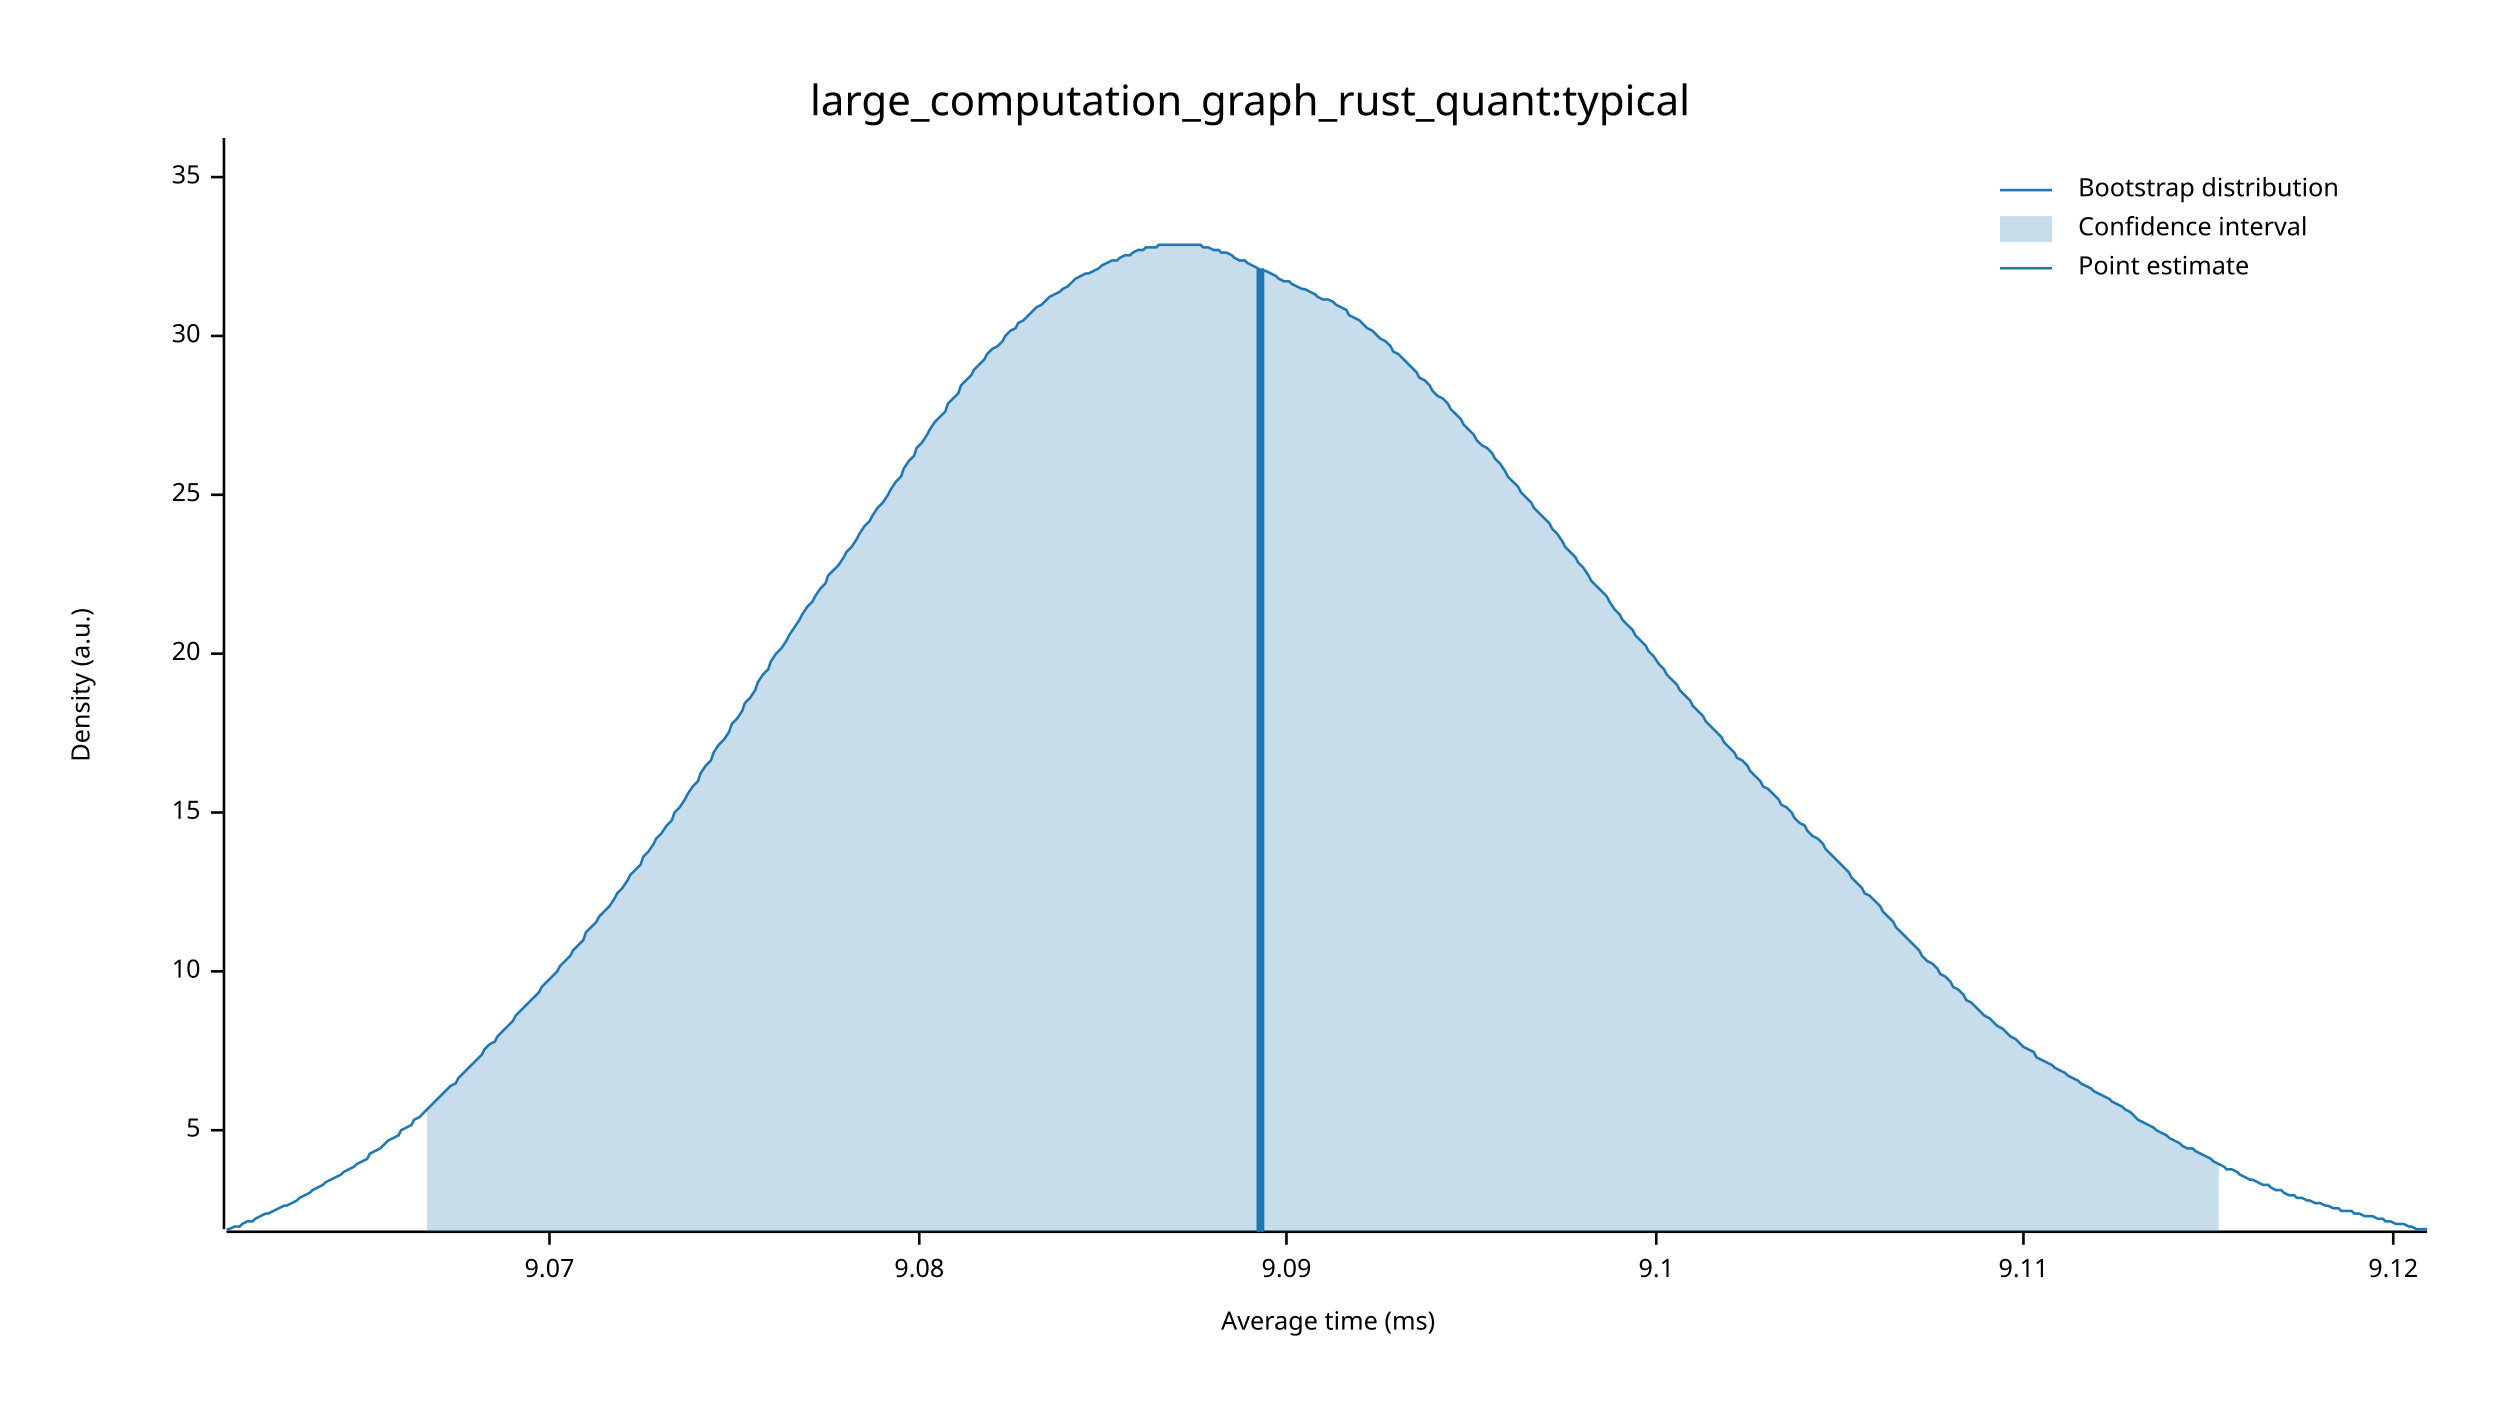
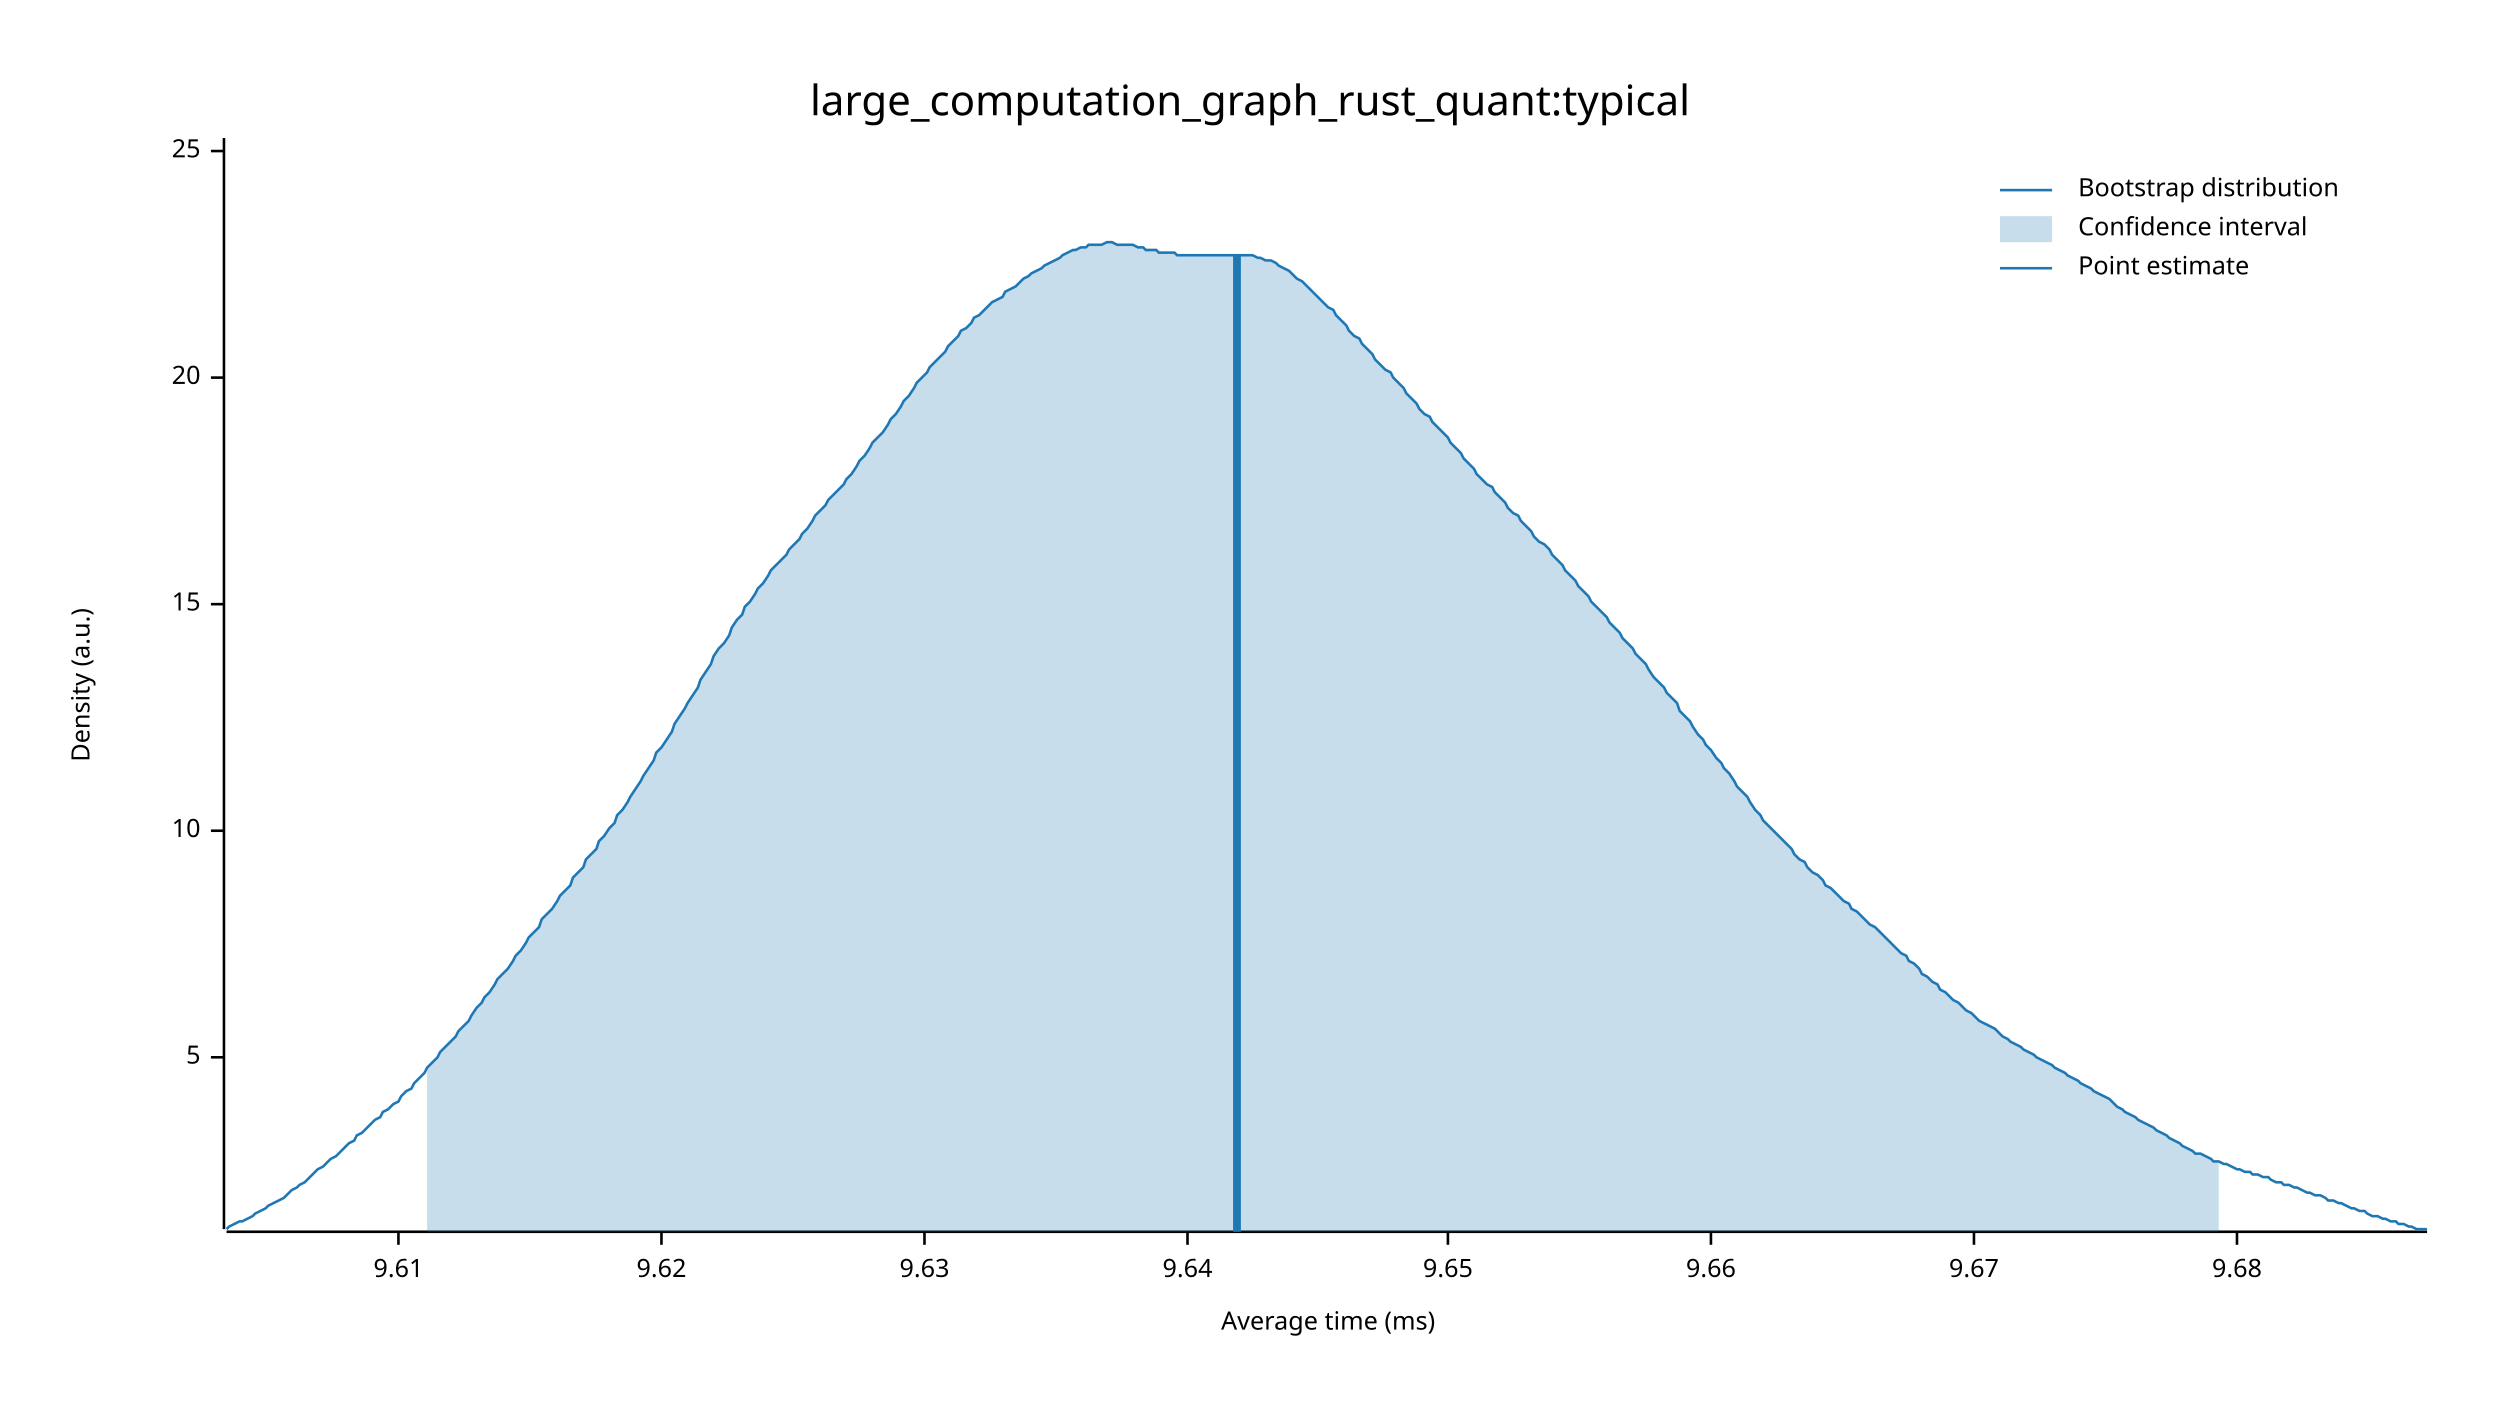
<svg xmlns="http://www.w3.org/2000/svg" width="960" height="540" viewBox="0 0 960 540">
  <text x="480" y="32" dy="0.76em" text-anchor="middle" font-family="sans-serif" font-size="16.129" opacity="1" fill="#000000">
large_computation_graph_rust_quant:typical
</text>
  <text x="27" y="263" dy="0.76em" text-anchor="middle" font-family="sans-serif" font-size="9.677" opacity="1" fill="#000000" transform="rotate(270, 27, 263)">
Density (a.u.)
</text>
  <text x="510" y="513" dy="-0.5ex" text-anchor="middle" font-family="sans-serif" font-size="9.677" opacity="1" fill="#000000">
Average time (ms)
</text>
  <polyline fill="none" opacity="1" stroke="#000000" stroke-width="1" points="86,53 86,472 " />
-   <text x="77" y="434" dy="0.5ex" text-anchor="end" font-family="sans-serif" font-size="9.677" opacity="1" fill="#000000">
+   <text x="77" y="406" dy="0.5ex" text-anchor="end" font-family="sans-serif" font-size="9.677" opacity="1" fill="#000000">
5
</text>
-   <polyline fill="none" opacity="1" stroke="#000000" stroke-width="1" points="81,434 86,434 " />
-   <text x="77" y="373" dy="0.5ex" text-anchor="end" font-family="sans-serif" font-size="9.677" opacity="1" fill="#000000">
+   <polyline fill="none" opacity="1" stroke="#000000" stroke-width="1" points="81,406 86,406 " />
+   <text x="77" y="319" dy="0.5ex" text-anchor="end" font-family="sans-serif" font-size="9.677" opacity="1" fill="#000000">
10
</text>
-   <polyline fill="none" opacity="1" stroke="#000000" stroke-width="1" points="81,373 86,373 " />
-   <text x="77" y="312" dy="0.5ex" text-anchor="end" font-family="sans-serif" font-size="9.677" opacity="1" fill="#000000">
+   <polyline fill="none" opacity="1" stroke="#000000" stroke-width="1" points="81,319 86,319 " />
+   <text x="77" y="232" dy="0.5ex" text-anchor="end" font-family="sans-serif" font-size="9.677" opacity="1" fill="#000000">
15
</text>
-   <polyline fill="none" opacity="1" stroke="#000000" stroke-width="1" points="81,312 86,312 " />
-   <text x="77" y="251" dy="0.5ex" text-anchor="end" font-family="sans-serif" font-size="9.677" opacity="1" fill="#000000">
+   <polyline fill="none" opacity="1" stroke="#000000" stroke-width="1" points="81,232 86,232 " />
+   <text x="77" y="145" dy="0.5ex" text-anchor="end" font-family="sans-serif" font-size="9.677" opacity="1" fill="#000000">
20
</text>
-   <polyline fill="none" opacity="1" stroke="#000000" stroke-width="1" points="81,251 86,251 " />
-   <text x="77" y="190" dy="0.5ex" text-anchor="end" font-family="sans-serif" font-size="9.677" opacity="1" fill="#000000">
+   <polyline fill="none" opacity="1" stroke="#000000" stroke-width="1" points="81,145 86,145 " />
+   <text x="77" y="58" dy="0.5ex" text-anchor="end" font-family="sans-serif" font-size="9.677" opacity="1" fill="#000000">
25
</text>
-   <polyline fill="none" opacity="1" stroke="#000000" stroke-width="1" points="81,190 86,190 " />
-   <text x="77" y="129" dy="0.5ex" text-anchor="end" font-family="sans-serif" font-size="9.677" opacity="1" fill="#000000">
- 30
+   <polyline fill="none" opacity="1" stroke="#000000" stroke-width="1" points="81,58 86,58 " />
+   <polyline fill="none" opacity="1" stroke="#000000" stroke-width="1" points="87,473 932,473 " />
+   <text x="153" y="483" dy="0.76em" text-anchor="middle" font-family="sans-serif" font-size="9.677" opacity="1" fill="#000000">
+ 9.61
</text>
-   <polyline fill="none" opacity="1" stroke="#000000" stroke-width="1" points="81,129 86,129 " />
-   <text x="77" y="68" dy="0.5ex" text-anchor="end" font-family="sans-serif" font-size="9.677" opacity="1" fill="#000000">
- 35
+   <polyline fill="none" opacity="1" stroke="#000000" stroke-width="1" points="153,473 153,478 " />
+   <text x="254" y="483" dy="0.76em" text-anchor="middle" font-family="sans-serif" font-size="9.677" opacity="1" fill="#000000">
+ 9.62
</text>
-   <polyline fill="none" opacity="1" stroke="#000000" stroke-width="1" points="81,68 86,68 " />
-   <polyline fill="none" opacity="1" stroke="#000000" stroke-width="1" points="87,473 932,473 " />
-   <text x="211" y="483" dy="0.76em" text-anchor="middle" font-family="sans-serif" font-size="9.677" opacity="1" fill="#000000">
- 9.07
+   <polyline fill="none" opacity="1" stroke="#000000" stroke-width="1" points="254,473 254,478 " />
+   <text x="355" y="483" dy="0.76em" text-anchor="middle" font-family="sans-serif" font-size="9.677" opacity="1" fill="#000000">
+ 9.63
</text>
-   <polyline fill="none" opacity="1" stroke="#000000" stroke-width="1" points="211,473 211,478 " />
-   <text x="353" y="483" dy="0.76em" text-anchor="middle" font-family="sans-serif" font-size="9.677" opacity="1" fill="#000000">
- 9.08
+   <polyline fill="none" opacity="1" stroke="#000000" stroke-width="1" points="355,473 355,478 " />
+   <text x="456" y="483" dy="0.76em" text-anchor="middle" font-family="sans-serif" font-size="9.677" opacity="1" fill="#000000">
+ 9.64
</text>
-   <polyline fill="none" opacity="1" stroke="#000000" stroke-width="1" points="353,473 353,478 " />
-   <text x="494" y="483" dy="0.76em" text-anchor="middle" font-family="sans-serif" font-size="9.677" opacity="1" fill="#000000">
- 9.09
+   <polyline fill="none" opacity="1" stroke="#000000" stroke-width="1" points="456,473 456,478 " />
+   <text x="556" y="483" dy="0.76em" text-anchor="middle" font-family="sans-serif" font-size="9.677" opacity="1" fill="#000000">
+ 9.65
</text>
-   <polyline fill="none" opacity="1" stroke="#000000" stroke-width="1" points="494,473 494,478 " />
-   <text x="636" y="483" dy="0.76em" text-anchor="middle" font-family="sans-serif" font-size="9.677" opacity="1" fill="#000000">
- 9.1
+   <polyline fill="none" opacity="1" stroke="#000000" stroke-width="1" points="556,473 556,478 " />
+   <text x="657" y="483" dy="0.76em" text-anchor="middle" font-family="sans-serif" font-size="9.677" opacity="1" fill="#000000">
+ 9.66
</text>
-   <polyline fill="none" opacity="1" stroke="#000000" stroke-width="1" points="636,473 636,478 " />
-   <text x="777" y="483" dy="0.76em" text-anchor="middle" font-family="sans-serif" font-size="9.677" opacity="1" fill="#000000">
- 9.11
+   <polyline fill="none" opacity="1" stroke="#000000" stroke-width="1" points="657,473 657,478 " />
+   <text x="758" y="483" dy="0.76em" text-anchor="middle" font-family="sans-serif" font-size="9.677" opacity="1" fill="#000000">
+ 9.67
</text>
-   <polyline fill="none" opacity="1" stroke="#000000" stroke-width="1" points="777,473 777,478 " />
-   <text x="919" y="483" dy="0.76em" text-anchor="middle" font-family="sans-serif" font-size="9.677" opacity="1" fill="#000000">
- 9.12
+   <polyline fill="none" opacity="1" stroke="#000000" stroke-width="1" points="758,473 758,478 " />
+   <text x="859" y="483" dy="0.76em" text-anchor="middle" font-family="sans-serif" font-size="9.677" opacity="1" fill="#000000">
+ 9.68
</text>
-   <polyline fill="none" opacity="1" stroke="#000000" stroke-width="1" points="919,473 919,478 " />
-   <polyline fill="none" opacity="1" stroke="#1F78B4" stroke-width="1" points="87,472 88,472 90,471 92,471 93,470 95,469 97,469 98,468 100,467 102,466 103,466 105,465 107,464 109,463 110,463 112,462 114,461 115,460 117,459 119,458 120,457 122,456 124,455 125,454 127,453 129,452 131,451 132,450 134,449 136,448 137,447 139,446 141,445 142,443 144,442 146,441 147,440 149,438 151,437 153,436 154,434 156,433 158,432 159,430 161,429 163,427 164,426 166,424 168,422 169,421 171,419 173,417 175,416 176,414 178,412 180,410 181,409 183,407 185,405 186,403 188,401 190,400 191,398 193,396 195,394 197,392 198,390 200,388 202,386 203,385 205,383 207,381 208,379 210,377 212,375 214,373 215,371 217,369 219,367 220,365 222,363 224,361 225,358 227,356 229,354 230,352 232,350 234,348 236,345 237,343 239,341 241,338 242,336 244,334 246,332 247,329 249,327 251,324 252,322 254,320 256,317 258,315 259,312 261,310 263,307 264,305 266,302 268,300 269,297 271,294 273,292 274,289 276,286 278,284 280,281 281,278 283,276 285,273 286,270 288,268 290,265 291,262 293,259 295,257 296,254 298,251 300,249 302,246 303,244 305,241 307,238 308,236 310,233 312,231 313,229 315,226 317,224 318,221 320,219 322,217 324,214 325,212 327,210 329,207 330,205 332,202 334,200 335,198 337,195 339,193 341,190 342,188 344,185 346,183 347,180 349,177 351,175 352,172 354,170 356,167 357,165 359,162 361,160 363,158 364,155 366,153 368,151 369,148 371,146 373,144 374,142 376,140 378,138 379,136 381,134 383,133 385,131 386,129 388,127 390,126 391,124 393,123 395,121 396,120 398,118 400,117 401,116 403,114 405,113 407,112 408,111 410,110 412,108 413,107 415,106 417,105 418,105 420,104 422,103 423,102 425,101 427,100 429,100 430,99 432,98 434,98 435,97 437,96 439,96 440,95 442,95 444,95 445,94 447,94 449,94 451,94 452,94 454,94 456,94 457,94 459,94 461,94 462,95 464,95 466,96 468,96 469,97 471,97 473,98 474,99 476,100 478,100 479,101 481,102 483,103 484,104 486,104 488,105 490,106 491,107 493,108 495,108 496,109 498,110 500,111 501,111 503,112 505,113 506,114 508,115 510,115 512,116 513,117 515,118 517,119 518,121 520,122 522,123 523,124 525,126 527,127 528,128 530,130 532,131 534,133 535,135 537,136 539,138 540,139 542,141 544,143 545,145 547,146 549,148 550,150 552,152 554,153 556,155 557,157 559,159 561,161 562,163 564,165 566,167 567,169 569,171 571,172 573,174 574,176 576,178 578,181 579,183 581,185 583,187 584,189 586,191 588,193 589,195 591,197 593,199 595,201 596,203 598,205 600,208 601,210 603,212 605,214 606,216 608,218 610,221 611,223 613,225 615,227 617,229 618,231 620,234 622,236 623,238 625,240 627,242 628,244 630,246 632,248 633,250 635,252 637,255 639,257 640,259 642,261 644,263 645,265 647,267 649,269 650,271 652,273 654,275 655,277 657,279 659,281 661,283 662,285 664,287 666,289 667,291 669,292 671,294 672,296 674,298 676,300 677,302 679,303 681,305 683,307 684,309 686,310 688,312 689,314 691,316 693,317 694,319 696,321 698,322 700,324 701,326 703,328 705,330 706,331 708,333 710,335 711,337 713,339 715,341 716,343 718,344 720,346 722,348 723,350 725,352 727,354 728,356 730,358 732,360 733,361 735,363 737,365 738,367 740,369 742,370 744,372 745,374 747,375 749,377 750,379 752,380 754,382 755,384 757,385 759,387 760,388 762,390 764,391 766,393 767,394 769,395 771,397 772,398 774,399 776,401 777,402 779,403 781,404 782,406 784,407 786,408 788,409 789,410 791,411 793,412 794,413 796,414 798,415 799,416 801,417 803,418 804,419 806,420 808,421 810,422 811,423 813,424 815,425 816,426 818,427 820,429 821,430 823,431 825,432 827,433 828,434 830,435 832,436 833,437 835,438 837,439 838,440 840,441 842,441 843,442 845,443 847,444 849,445 850,446 852,447 854,448 855,449 857,449 859,450 860,451 862,452 864,453 865,453 867,454 869,455 871,455 872,456 874,457 876,457 877,458 879,459 881,459 882,460 884,460 886,461 887,461 889,462 891,462 893,463 894,463 896,464 898,464 899,465 901,465 903,465 904,466 906,466 908,467 909,467 911,467 913,468 915,468 916,469 918,469 920,470 921,470 923,470 925,471 926,471 928,472 930,472 932,472 " />
-   <polygon opacity="0.25" fill="#1F78B4" points="164,426 166,424 168,422 169,421 171,419 173,417 175,416 176,414 178,412 180,410 181,409 183,407 185,405 186,403 188,401 190,400 191,398 193,396 195,394 197,392 198,390 200,388 202,386 203,385 205,383 207,381 208,379 210,377 212,375 214,373 215,371 217,369 219,367 220,365 222,363 224,361 225,358 227,356 229,354 230,352 232,350 234,348 236,345 237,343 239,341 241,338 242,336 244,334 246,332 247,329 249,327 251,324 252,322 254,320 256,317 258,315 259,312 261,310 263,307 264,305 266,302 268,300 269,297 271,294 273,292 274,289 276,286 278,284 280,281 281,278 283,276 285,273 286,270 288,268 290,265 291,262 293,259 295,257 296,254 298,251 300,249 302,246 303,244 305,241 307,238 308,236 310,233 312,231 313,229 315,226 317,224 318,221 320,219 322,217 324,214 325,212 327,210 329,207 330,205 332,202 334,200 335,198 337,195 339,193 341,190 342,188 344,185 346,183 347,180 349,177 351,175 352,172 354,170 356,167 357,165 359,162 361,160 363,158 364,155 366,153 368,151 369,148 371,146 373,144 374,142 376,140 378,138 379,136 381,134 383,133 385,131 386,129 388,127 390,126 391,124 393,123 395,121 396,120 398,118 400,117 401,116 403,114 405,113 407,112 408,111 410,110 412,108 413,107 415,106 417,105 418,105 420,104 422,103 423,102 425,101 427,100 429,100 430,99 432,98 434,98 435,97 437,96 439,96 440,95 442,95 444,95 445,94 447,94 449,94 451,94 452,94 454,94 456,94 457,94 459,94 461,94 462,95 464,95 466,96 468,96 469,97 471,97 473,98 474,99 476,100 478,100 479,101 481,102 483,103 484,104 486,104 488,105 490,106 491,107 493,108 495,108 496,109 498,110 500,111 501,111 503,112 505,113 506,114 508,115 510,115 512,116 513,117 515,118 517,119 518,121 520,122 522,123 523,124 525,126 527,127 528,128 530,130 532,131 534,133 535,135 537,136 539,138 540,139 542,141 544,143 545,145 547,146 549,148 550,150 552,152 554,153 556,155 557,157 559,159 561,161 562,163 564,165 566,167 567,169 569,171 571,172 573,174 574,176 576,178 578,181 579,183 581,185 583,187 584,189 586,191 588,193 589,195 591,197 593,199 595,201 596,203 598,205 600,208 601,210 603,212 605,214 606,216 608,218 610,221 611,223 613,225 615,227 617,229 618,231 620,234 622,236 623,238 625,240 627,242 628,244 630,246 632,248 633,250 635,252 637,255 639,257 640,259 642,261 644,263 645,265 647,267 649,269 650,271 652,273 654,275 655,277 657,279 659,281 661,283 662,285 664,287 666,289 667,291 669,292 671,294 672,296 674,298 676,300 677,302 679,303 681,305 683,307 684,309 686,310 688,312 689,314 691,316 693,317 694,319 696,321 698,322 700,324 701,326 703,328 705,330 706,331 708,333 710,335 711,337 713,339 715,341 716,343 718,344 720,346 722,348 723,350 725,352 727,354 728,356 730,358 732,360 733,361 735,363 737,365 738,367 740,369 742,370 744,372 745,374 747,375 749,377 750,379 752,380 754,382 755,384 757,385 759,387 760,388 762,390 764,391 766,393 767,394 769,395 771,397 772,398 774,399 776,401 777,402 779,403 781,404 782,406 784,407 786,408 788,409 789,410 791,411 793,412 794,413 796,414 798,415 799,416 801,417 803,418 804,419 806,420 808,421 810,422 811,423 813,424 815,425 816,426 818,427 820,429 821,430 823,431 825,432 827,433 828,434 830,435 832,436 833,437 835,438 837,439 838,440 840,441 842,441 843,442 845,443 847,444 849,445 850,446 852,447 852,473 164,473 " />
-   <polyline fill="none" opacity="1" stroke="#1F78B4" stroke-width="3" points="484,473 484,103 " />
+   <polyline fill="none" opacity="1" stroke="#000000" stroke-width="1" points="859,473 859,478 " />
+   <polyline fill="none" opacity="1" stroke="#1F78B4" stroke-width="1" points="87,472 88,471 90,470 92,469 93,469 95,468 97,467 98,466 100,465 102,464 103,463 105,462 107,461 109,460 110,459 112,457 114,456 115,455 117,454 119,452 120,451 122,449 124,448 125,447 127,445 129,444 131,442 132,441 134,439 136,438 137,436 139,435 141,433 142,432 144,430 146,429 147,427 149,426 151,424 153,423 154,421 156,419 158,418 159,416 161,414 163,412 164,410 166,408 168,406 169,404 171,402 173,400 175,398 176,396 178,394 180,392 181,390 183,387 185,385 186,383 188,381 190,378 191,376 193,374 195,372 197,369 198,367 200,365 202,362 203,360 205,358 207,356 208,353 210,351 212,349 214,346 215,344 217,342 219,340 220,337 222,335 224,333 225,330 227,328 229,326 230,323 232,321 234,318 236,316 237,313 239,311 241,308 242,306 244,303 246,300 247,298 249,295 251,292 252,289 254,287 256,284 258,281 259,278 261,275 263,272 264,270 266,267 268,264 269,261 271,258 273,255 274,252 276,249 278,247 280,244 281,241 283,238 285,236 286,233 288,231 290,228 291,226 293,224 295,221 296,219 298,217 300,215 302,213 303,211 305,209 307,207 308,205 310,203 312,200 313,198 315,196 317,194 318,192 320,190 322,188 324,186 325,184 327,182 329,179 330,177 332,175 334,172 335,170 337,168 339,166 341,163 342,161 344,159 346,156 347,154 349,152 351,149 352,147 354,145 356,143 357,141 359,139 361,137 363,135 364,133 366,131 368,129 369,127 371,126 373,124 374,122 376,121 378,119 379,118 381,116 383,115 385,114 386,112 388,111 390,110 391,109 393,107 395,106 396,105 398,104 400,103 401,102 403,101 405,100 407,99 408,98 410,97 412,96 413,96 415,95 417,95 418,94 420,94 422,94 423,94 425,93 427,93 429,94 430,94 432,94 434,94 435,94 437,95 439,95 440,96 442,96 444,96 445,97 447,97 449,97 451,97 452,98 454,98 456,98 457,98 459,98 461,98 462,98 464,98 466,98 468,98 469,98 471,98 473,98 474,98 476,98 478,98 479,98 481,98 483,99 484,99 486,100 488,100 490,101 491,102 493,103 495,104 496,105 498,107 500,108 501,109 503,111 505,113 506,114 508,116 510,118 512,119 513,121 515,123 517,125 518,127 520,129 522,130 523,132 525,134 527,136 528,138 530,140 532,142 534,143 535,145 537,147 539,149 540,151 542,153 544,155 545,157 547,159 549,160 550,162 552,164 554,166 556,168 557,170 559,172 561,174 562,176 564,178 566,180 567,182 569,184 571,186 573,187 574,189 576,191 578,193 579,195 581,197 583,198 584,200 586,202 588,204 589,206 591,208 593,209 595,211 596,213 598,215 600,217 601,219 603,221 605,223 606,225 608,227 610,229 611,231 613,233 615,235 617,237 618,239 620,241 622,243 623,245 625,247 627,249 628,251 630,253 632,255 633,257 635,260 637,262 639,264 640,266 642,268 644,270 645,273 647,275 649,277 650,279 652,282 654,284 655,286 657,288 659,291 661,293 662,295 664,297 666,300 667,302 669,304 671,306 672,308 674,311 676,313 677,315 679,317 681,319 683,321 684,322 686,324 688,326 689,328 691,330 693,331 694,333 696,335 698,336 700,338 701,340 703,341 705,343 706,344 708,346 710,347 711,349 713,350 715,352 716,353 718,355 720,356 722,358 723,359 725,361 727,363 728,364 730,366 732,367 733,369 735,370 737,372 738,374 740,375 742,377 744,378 745,380 747,381 749,383 750,384 752,385 754,387 755,388 757,389 759,391 760,392 762,393 764,394 766,395 767,396 769,398 771,399 772,400 774,401 776,402 777,403 779,404 781,405 782,406 784,407 786,408 788,409 789,410 791,411 793,412 794,413 796,414 798,415 799,416 801,417 803,418 804,419 806,420 808,421 810,422 811,423 813,425 815,426 816,427 818,428 820,429 821,430 823,431 825,432 827,433 828,434 830,435 832,436 833,437 835,438 837,439 838,440 840,441 842,442 843,443 845,443 847,444 849,445 850,446 852,446 854,447 855,447 857,448 859,449 860,449 862,450 864,450 865,451 867,451 869,452 871,452 872,453 874,454 876,454 877,455 879,455 881,456 882,456 884,457 886,458 887,458 889,459 891,459 893,460 894,461 896,461 898,462 899,462 901,463 903,464 904,464 906,465 908,465 909,466 911,467 913,467 915,468 916,468 918,469 920,469 921,470 923,470 925,471 926,471 928,472 930,472 932,472 " />
+   <polygon opacity="0.25" fill="#1F78B4" points="164,410 166,408 168,406 169,404 171,402 173,400 175,398 176,396 178,394 180,392 181,390 183,387 185,385 186,383 188,381 190,378 191,376 193,374 195,372 197,369 198,367 200,365 202,362 203,360 205,358 207,356 208,353 210,351 212,349 214,346 215,344 217,342 219,340 220,337 222,335 224,333 225,330 227,328 229,326 230,323 232,321 234,318 236,316 237,313 239,311 241,308 242,306 244,303 246,300 247,298 249,295 251,292 252,289 254,287 256,284 258,281 259,278 261,275 263,272 264,270 266,267 268,264 269,261 271,258 273,255 274,252 276,249 278,247 280,244 281,241 283,238 285,236 286,233 288,231 290,228 291,226 293,224 295,221 296,219 298,217 300,215 302,213 303,211 305,209 307,207 308,205 310,203 312,200 313,198 315,196 317,194 318,192 320,190 322,188 324,186 325,184 327,182 329,179 330,177 332,175 334,172 335,170 337,168 339,166 341,163 342,161 344,159 346,156 347,154 349,152 351,149 352,147 354,145 356,143 357,141 359,139 361,137 363,135 364,133 366,131 368,129 369,127 371,126 373,124 374,122 376,121 378,119 379,118 381,116 383,115 385,114 386,112 388,111 390,110 391,109 393,107 395,106 396,105 398,104 400,103 401,102 403,101 405,100 407,99 408,98 410,97 412,96 413,96 415,95 417,95 418,94 420,94 422,94 423,94 425,93 427,93 429,94 430,94 432,94 434,94 435,94 437,95 439,95 440,96 442,96 444,96 445,97 447,97 449,97 451,97 452,98 454,98 456,98 457,98 459,98 461,98 462,98 464,98 466,98 468,98 469,98 471,98 473,98 474,98 476,98 478,98 479,98 481,98 483,99 484,99 486,100 488,100 490,101 491,102 493,103 495,104 496,105 498,107 500,108 501,109 503,111 505,113 506,114 508,116 510,118 512,119 513,121 515,123 517,125 518,127 520,129 522,130 523,132 525,134 527,136 528,138 530,140 532,142 534,143 535,145 537,147 539,149 540,151 542,153 544,155 545,157 547,159 549,160 550,162 552,164 554,166 556,168 557,170 559,172 561,174 562,176 564,178 566,180 567,182 569,184 571,186 573,187 574,189 576,191 578,193 579,195 581,197 583,198 584,200 586,202 588,204 589,206 591,208 593,209 595,211 596,213 598,215 600,217 601,219 603,221 605,223 606,225 608,227 610,229 611,231 613,233 615,235 617,237 618,239 620,241 622,243 623,245 625,247 627,249 628,251 630,253 632,255 633,257 635,260 637,262 639,264 640,266 642,268 644,270 645,273 647,275 649,277 650,279 652,282 654,284 655,286 657,288 659,291 661,293 662,295 664,297 666,300 667,302 669,304 671,306 672,308 674,311 676,313 677,315 679,317 681,319 683,321 684,322 686,324 688,326 689,328 691,330 693,331 694,333 696,335 698,336 700,338 701,340 703,341 705,343 706,344 708,346 710,347 711,349 713,350 715,352 716,353 718,355 720,356 722,358 723,359 725,361 727,363 728,364 730,366 732,367 733,369 735,370 737,372 738,374 740,375 742,377 744,378 745,380 747,381 749,383 750,384 752,385 754,387 755,388 757,389 759,391 760,392 762,393 764,394 766,395 767,396 769,398 771,399 772,400 774,401 776,402 777,403 779,404 781,405 782,406 784,407 786,408 788,409 789,410 791,411 793,412 794,413 796,414 798,415 799,416 801,417 803,418 804,419 806,420 808,421 810,422 811,423 813,425 815,426 816,427 818,428 820,429 821,430 823,431 825,432 827,433 828,434 830,435 832,436 833,437 835,438 837,439 838,440 840,441 842,442 843,443 845,443 847,444 849,445 850,446 852,446 852,473 164,473 " />
+   <polyline fill="none" opacity="1" stroke="#1F78B4" stroke-width="3" points="475,473 475,98 " />
  <text x="798" y="68" dy="0.76em" text-anchor="start" font-family="sans-serif" font-size="9.677" opacity="1" fill="#000000">
Bootstrap distribution
</text>
  <text x="798" y="83" dy="0.76em" text-anchor="start" font-family="sans-serif" font-size="9.677" opacity="1" fill="#000000">
Confidence interval
</text>
  <text x="798" y="98" dy="0.76em" text-anchor="start" font-family="sans-serif" font-size="9.677" opacity="1" fill="#000000">
Point estimate
</text>
  <polyline fill="none" opacity="1" stroke="#1F78B4" stroke-width="1" points="768,73 788,73 " />
  <rect x="768" y="83" width="20" height="10" opacity="0.25" fill="#1F78B4" stroke="none" />
  <polyline fill="none" opacity="1" stroke="#1F78B4" stroke-width="1" points="768,103 788,103 " />
</svg>
